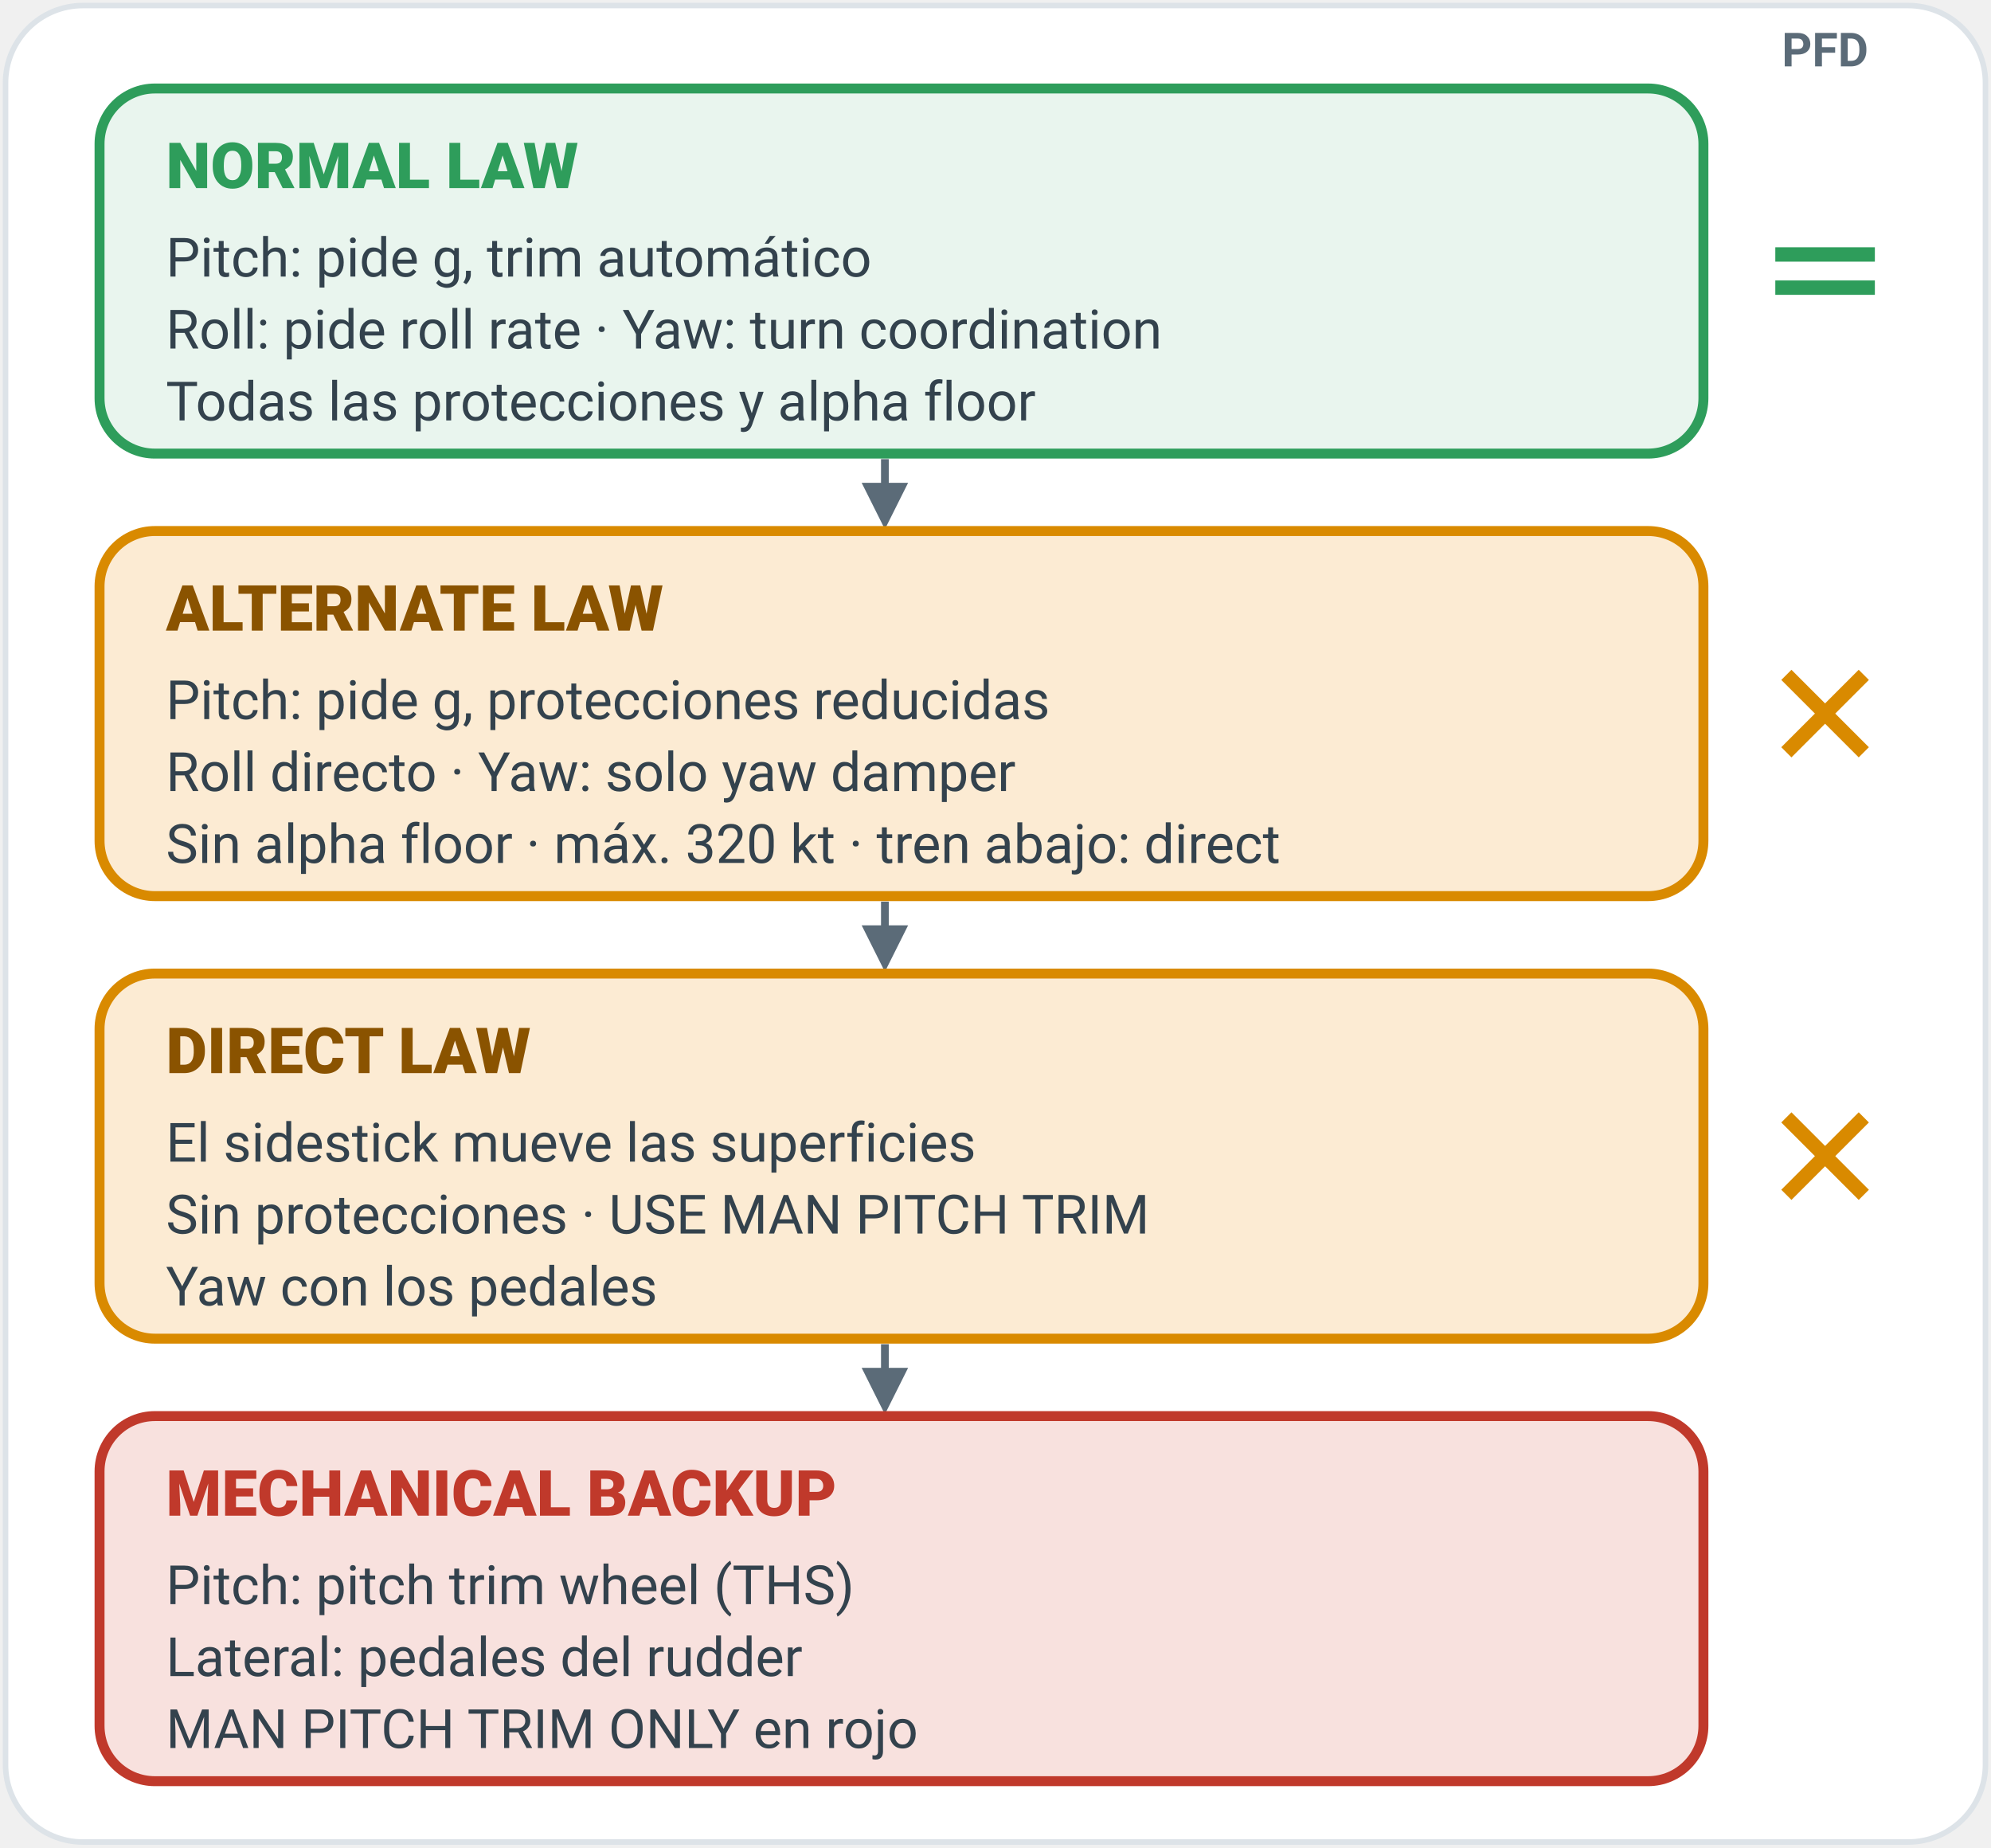
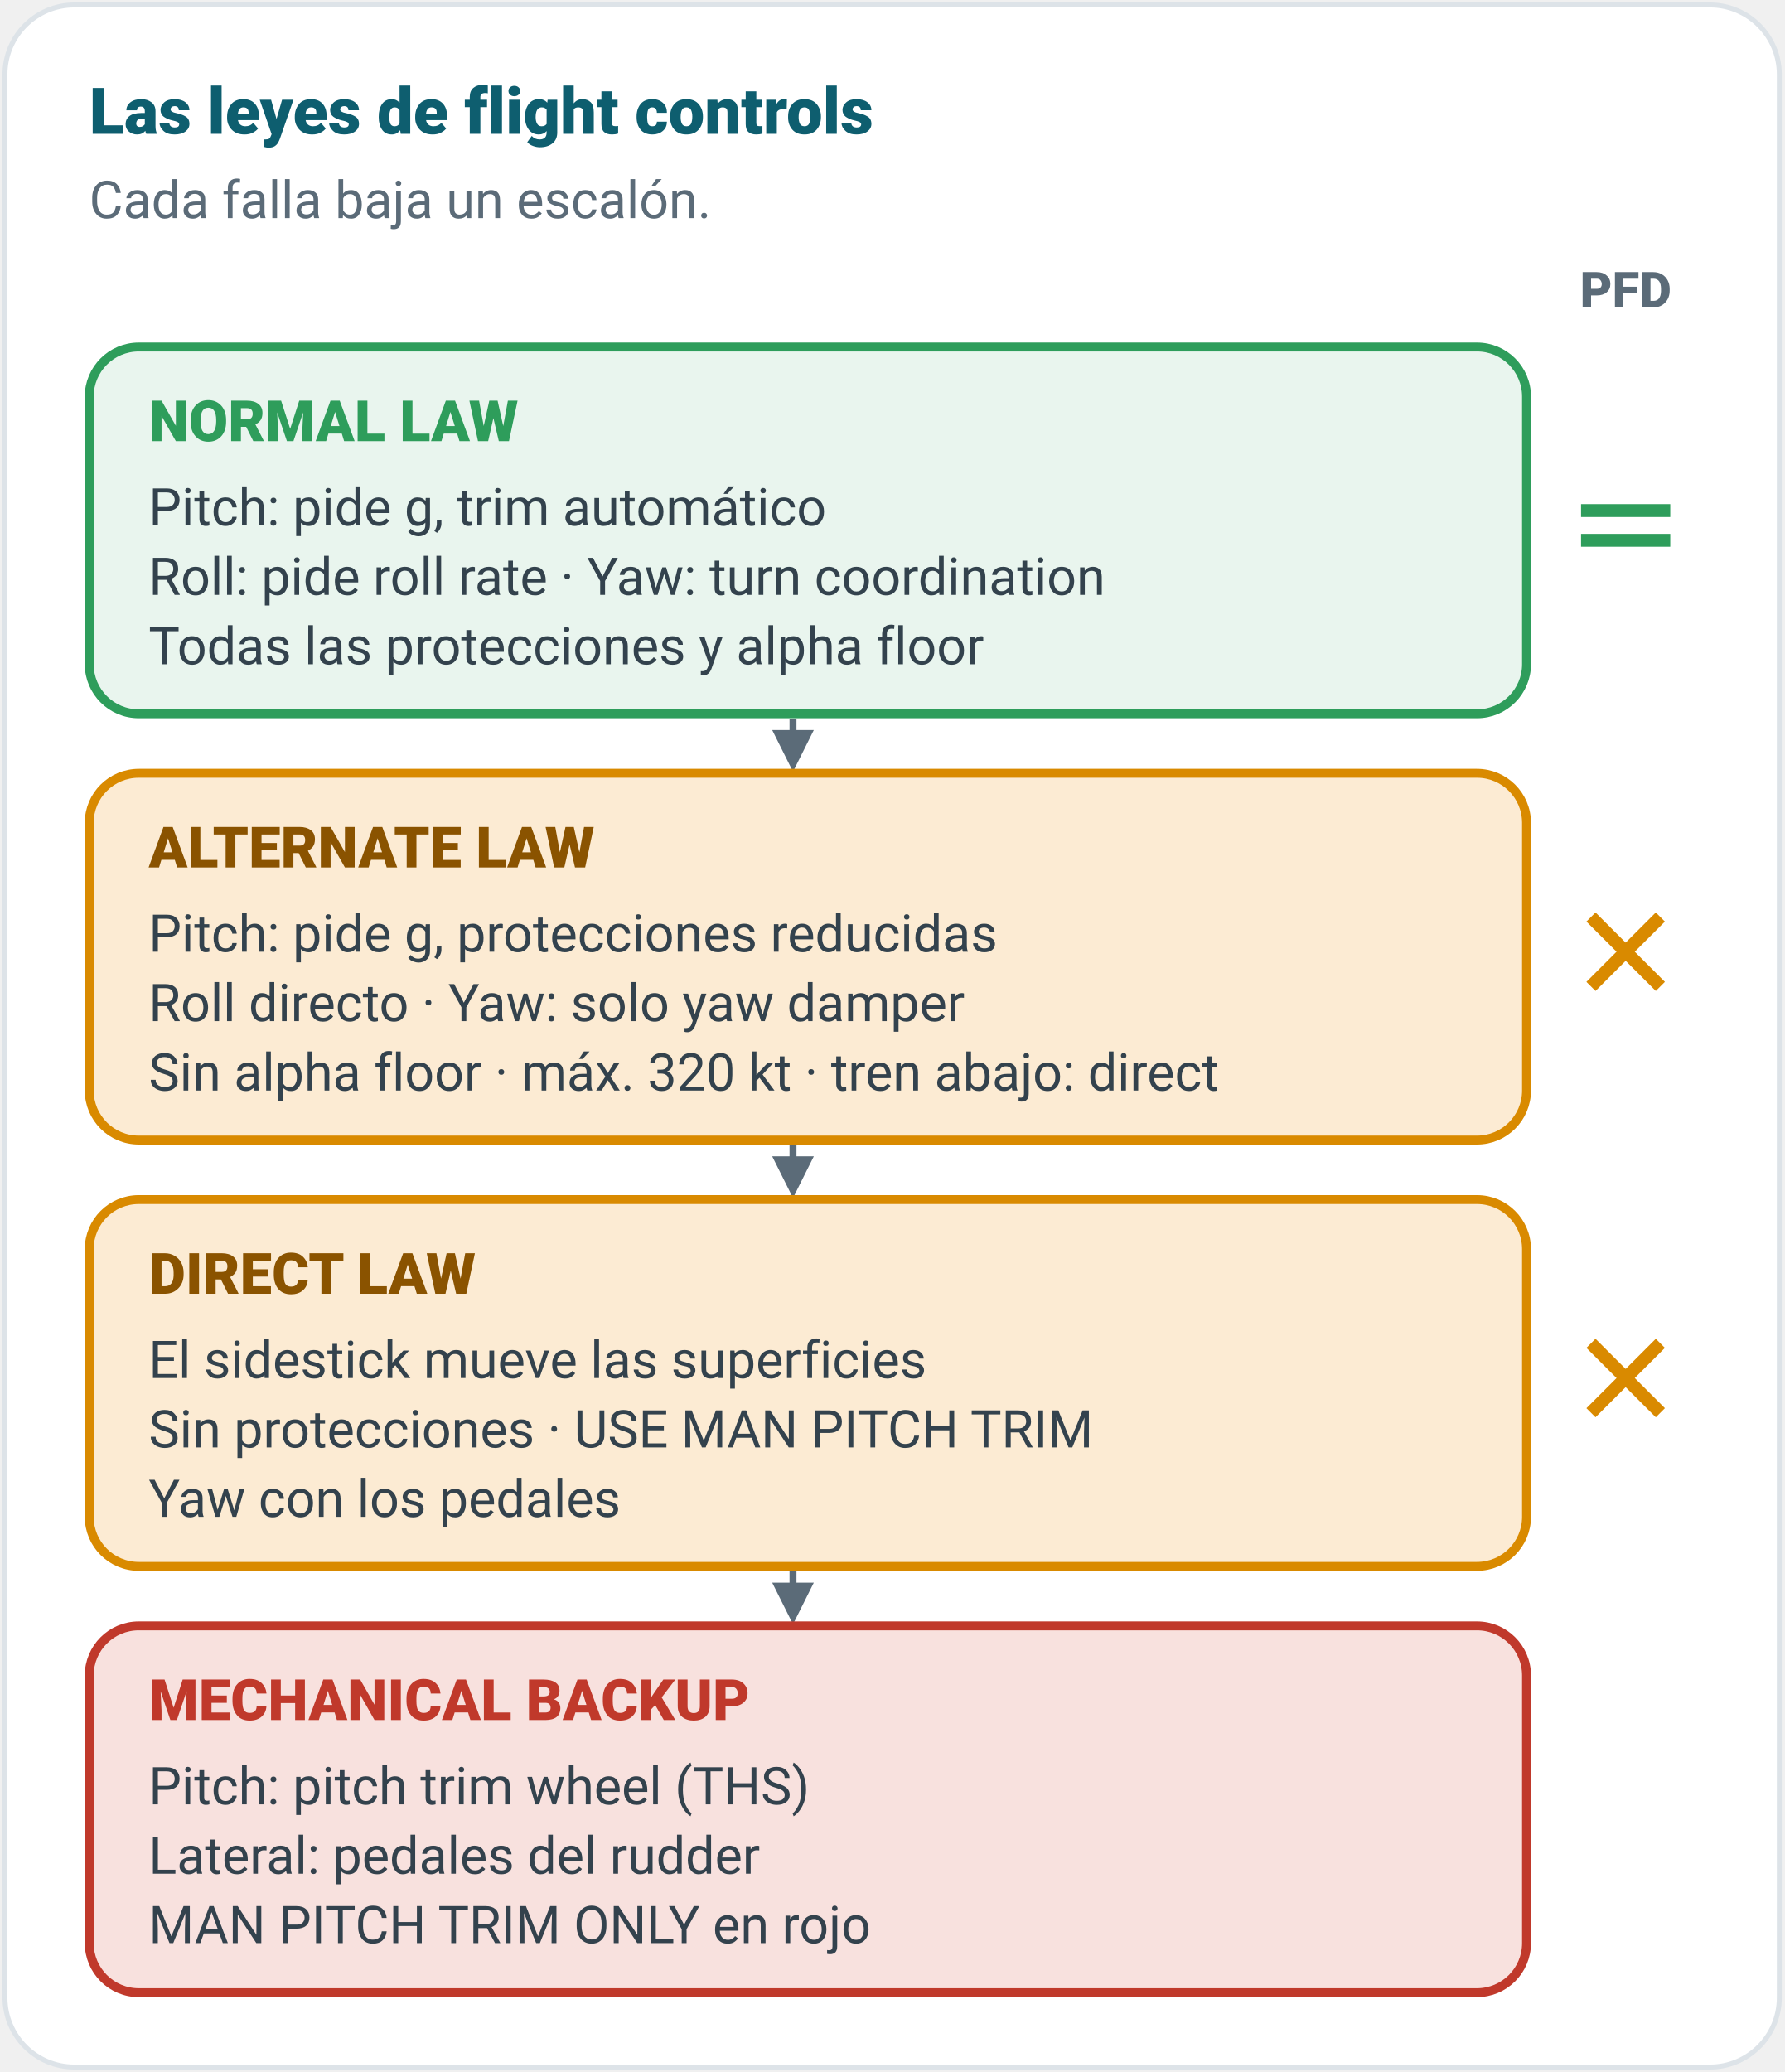
- <svg xmlns="http://www.w3.org/2000/svg" viewBox="0 0 360 334" font-family="system-ui, -apple-system, 'Segoe UI', Roboto, sans-serif" role="img" aria-labelledby="t d">
-   <rect x="1" y="1" width="358" height="332" rx="14" fill="#FFFFFF" stroke="#DDE3E8" />
+ <svg xmlns="http://www.w3.org/2000/svg" viewBox="0 0 360 418" font-family="system-ui, -apple-system, 'Segoe UI', Roboto, sans-serif" role="img" aria-labelledby="t d">
+   <rect x="1" y="1" width="358" height="416" rx="14" fill="#FFFFFF" stroke="#DDE3E8" />
  <defs>
    <marker id="a5B6B78" viewBox="0 0 10 10" refX="8" refY="5" markerWidth="6" markerHeight="6" orient="auto">
      <path d="M0 0 L10 5 L0 10 z" fill="#5B6B78" />
    </marker>
  </defs>
-   <rect x="18" y="16" width="290" height="66" rx="10" fill="#E9F5EE" stroke="#2E9D5B" stroke-width="1.8" />
-   <text x="30" y="34" font-size="11.5" font-weight="800" fill="#2E9D5B">NORMAL LAW</text>
-   <text x="30" y="50" font-size="9.8" fill="#33424D">Pitch: pide g, trim automático</text>
-   <text x="30" y="63" font-size="9.8" fill="#33424D">Roll: pide roll rate · Yaw: turn coordination</text>
-   <text x="30" y="76" font-size="9.8" fill="#33424D">Todas las protecciones y alpha floor</text>
-   <line x1="321" y1="46" x2="339" y2="46" stroke="#2E9D5B" stroke-width="2.6" />
-   <line x1="321" y1="52" x2="339" y2="52" stroke="#2E9D5B" stroke-width="2.6" />
-   <line x1="160" y1="83" x2="160" y2="94" stroke="#5B6B78" stroke-width="1.4" marker-end="url(#a5B6B78)" />
-   <rect x="18" y="96" width="290" height="66" rx="10" fill="#FCEBD3" stroke="#D98A00" stroke-width="1.8" />
-   <text x="30" y="114" font-size="11.5" font-weight="800" fill="#8A5300">ALTERNATE LAW</text>
-   <text x="30" y="130" font-size="9.8" fill="#33424D">Pitch: pide g, protecciones reducidas</text>
-   <text x="30" y="143" font-size="9.8" fill="#33424D">Roll directo · Yaw: solo yaw damper</text>
-   <text x="30" y="156" font-size="9.8" fill="#33424D">Sin alpha floor · máx. 320 kt · tren abajo: direct</text>
-   <line x1="323" y1="122" x2="337" y2="136" stroke="#D98A00" stroke-width="2.6" />
-   <line x1="323" y1="136" x2="337" y2="122" stroke="#D98A00" stroke-width="2.6" />
-   <line x1="160" y1="163" x2="160" y2="174" stroke="#5B6B78" stroke-width="1.4" marker-end="url(#a5B6B78)" />
-   <rect x="18" y="176" width="290" height="66" rx="10" fill="#FCEBD3" stroke="#D98A00" stroke-width="1.8" />
-   <text x="30" y="194" font-size="11.5" font-weight="800" fill="#8A5300">DIRECT LAW</text>
-   <text x="30" y="210" font-size="9.8" fill="#33424D">El sidestick mueve las superficies</text>
-   <text x="30" y="223" font-size="9.8" fill="#33424D">Sin protecciones · USE MAN PITCH TRIM</text>
-   <text x="30" y="236" font-size="9.8" fill="#33424D">Yaw con los pedales</text>
-   <line x1="323" y1="202" x2="337" y2="216" stroke="#D98A00" stroke-width="2.6" />
-   <line x1="323" y1="216" x2="337" y2="202" stroke="#D98A00" stroke-width="2.6" />
-   <line x1="160" y1="243" x2="160" y2="254" stroke="#5B6B78" stroke-width="1.4" marker-end="url(#a5B6B78)" />
-   <rect x="18" y="256" width="290" height="66" rx="10" fill="#F8E1DE" stroke="#C0392B" stroke-width="1.8" />
-   <text x="30" y="274" font-size="11.5" font-weight="800" fill="#C0392B">MECHANICAL BACKUP</text>
-   <text x="30" y="290" font-size="9.8" fill="#33424D">Pitch: pitch trim wheel (THS)</text>
-   <text x="30" y="303" font-size="9.8" fill="#33424D">Lateral: pedales del rudder</text>
-   <text x="30" y="316" font-size="9.8" fill="#33424D">MAN PITCH TRIM ONLY en rojo</text>
-   <text x="330" y="12" text-anchor="middle" font-size="8.5" font-weight="700" fill="#5B6B78">PFD</text>
+   <text x="18" y="27" font-size="13" font-weight="800" fill="#0E5E6F">Las leyes de flight controls</text>
+   <text x="18" y="44" font-size="10.5" fill="#5B6B78">Cada falla baja un escalón.</text>
+   <text x="328" y="62" text-anchor="middle" font-size="10" font-weight="800" fill="#5B6B78">PFD</text>
+   <rect x="18" y="70" width="290" height="74" rx="10" fill="#E9F5EE" stroke="#2E9D5B" stroke-width="1.8" />
+   <text x="30" y="89" font-size="11.5" font-weight="800" fill="#2E9D5B">NORMAL LAW</text>
+   <text x="30" y="106" font-size="10.5" fill="#33424D">Pitch: pide g, trim automático</text>
+   <text x="30" y="120" font-size="10.5" fill="#33424D">Roll: pide roll rate · Yaw: turn coordination</text>
+   <text x="30" y="134" font-size="10.5" fill="#33424D">Todas las protecciones y alpha floor</text>
+   <line x1="319" y1="103" x2="337" y2="103" stroke="#2E9D5B" stroke-width="2.6" />
+   <line x1="319" y1="109" x2="337" y2="109" stroke="#2E9D5B" stroke-width="2.6" />
+   <line x1="160" y1="145" x2="160" y2="154" stroke="#5B6B78" stroke-width="1.4" marker-end="url(#a5B6B78)" />
+   <rect x="18" y="156" width="290" height="74" rx="10" fill="#FCEBD3" stroke="#D98A00" stroke-width="1.8" />
+   <text x="30" y="175" font-size="11.5" font-weight="800" fill="#8A5300">ALTERNATE LAW</text>
+   <text x="30" y="192" font-size="10.5" fill="#33424D">Pitch: pide g, protecciones reducidas</text>
+   <text x="30" y="206" font-size="10.5" fill="#33424D">Roll directo · Yaw: solo yaw damper</text>
+   <text x="30" y="220" font-size="10.5" fill="#33424D">Sin alpha floor · máx. 320 kt · tren abajo: direct</text>
+   <line x1="321" y1="185" x2="335" y2="199" stroke="#D98A00" stroke-width="2.6" />
+   <line x1="321" y1="199" x2="335" y2="185" stroke="#D98A00" stroke-width="2.6" />
+   <line x1="160" y1="231" x2="160" y2="240" stroke="#5B6B78" stroke-width="1.4" marker-end="url(#a5B6B78)" />
+   <rect x="18" y="242" width="290" height="74" rx="10" fill="#FCEBD3" stroke="#D98A00" stroke-width="1.8" />
+   <text x="30" y="261" font-size="11.5" font-weight="800" fill="#8A5300">DIRECT LAW</text>
+   <text x="30" y="278" font-size="10.5" fill="#33424D">El sidestick mueve las superficies</text>
+   <text x="30" y="292" font-size="10.5" fill="#33424D">Sin protecciones · USE MAN PITCH TRIM</text>
+   <text x="30" y="306" font-size="10.5" fill="#33424D">Yaw con los pedales</text>
+   <line x1="321" y1="271" x2="335" y2="285" stroke="#D98A00" stroke-width="2.6" />
+   <line x1="321" y1="285" x2="335" y2="271" stroke="#D98A00" stroke-width="2.6" />
+   <line x1="160" y1="317" x2="160" y2="326" stroke="#5B6B78" stroke-width="1.4" marker-end="url(#a5B6B78)" />
+   <rect x="18" y="328" width="290" height="74" rx="10" fill="#F8E1DE" stroke="#C0392B" stroke-width="1.8" />
+   <text x="30" y="347" font-size="11.5" font-weight="800" fill="#C0392B">MECHANICAL BACKUP</text>
+   <text x="30" y="364" font-size="10.5" fill="#33424D">Pitch: pitch trim wheel (THS)</text>
+   <text x="30" y="378" font-size="10.5" fill="#33424D">Lateral: pedales del rudder</text>
+   <text x="30" y="392" font-size="10.5" fill="#33424D">MAN PITCH TRIM ONLY en rojo</text>
</svg>
